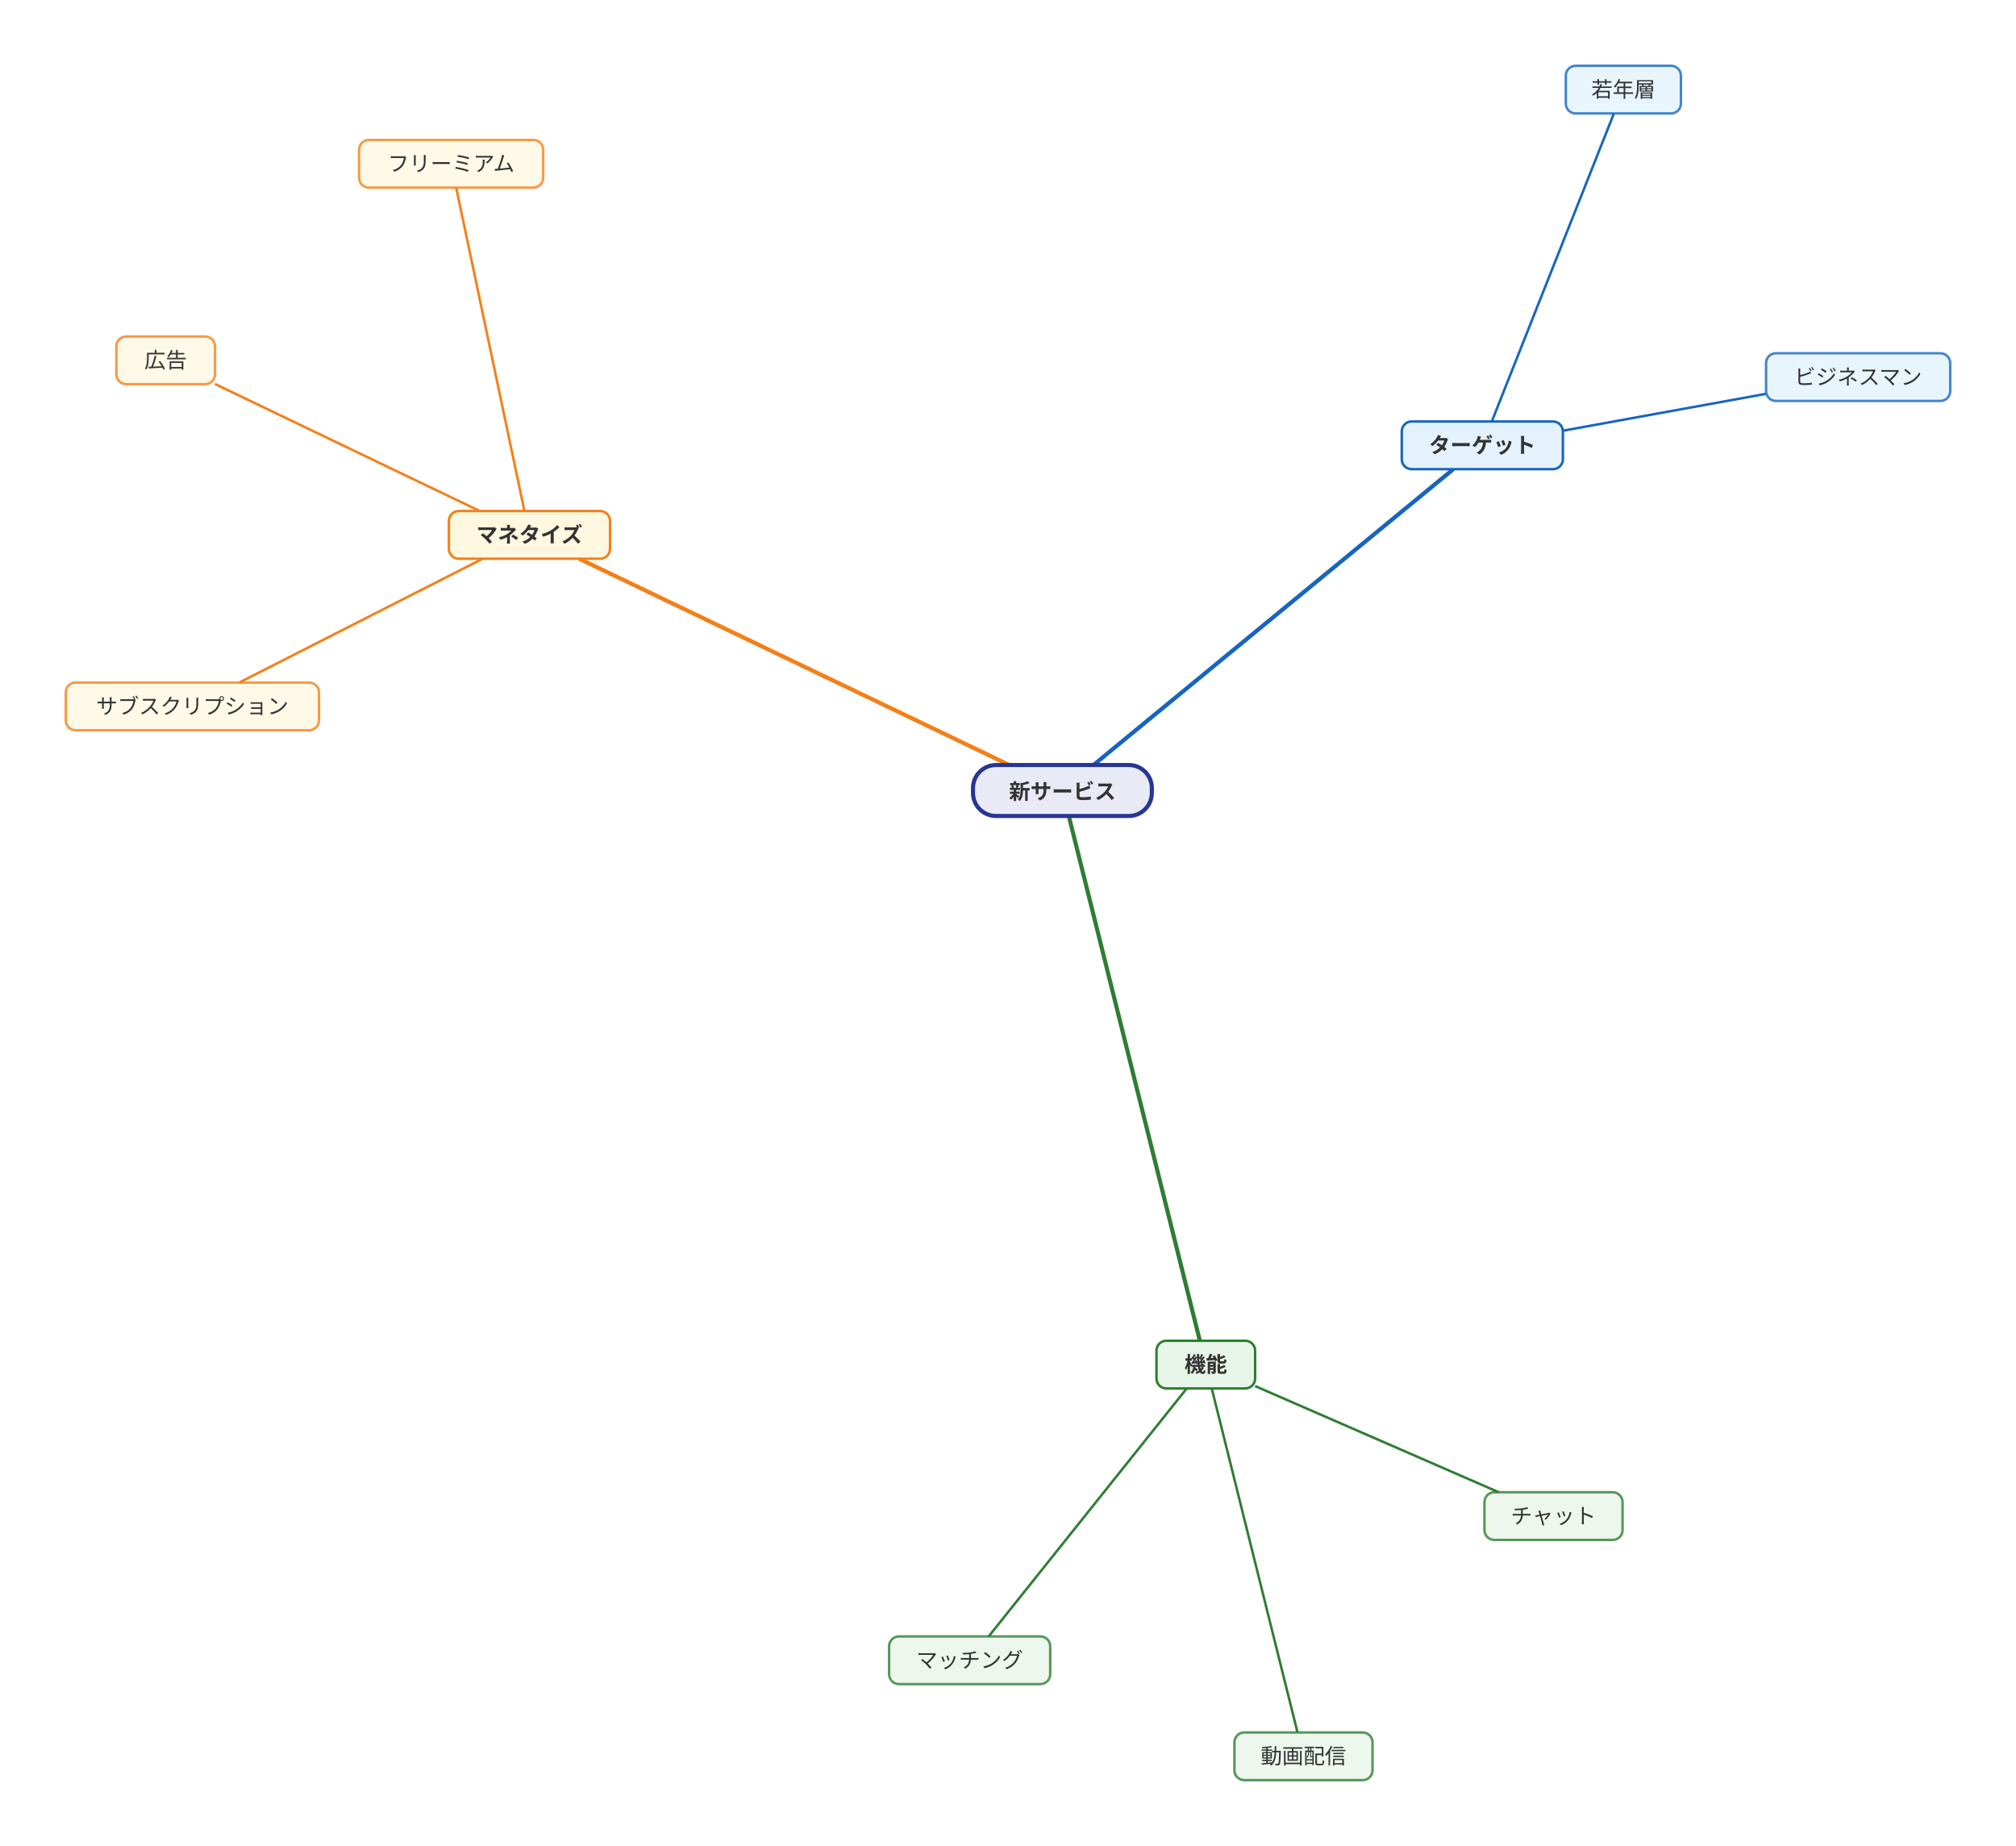
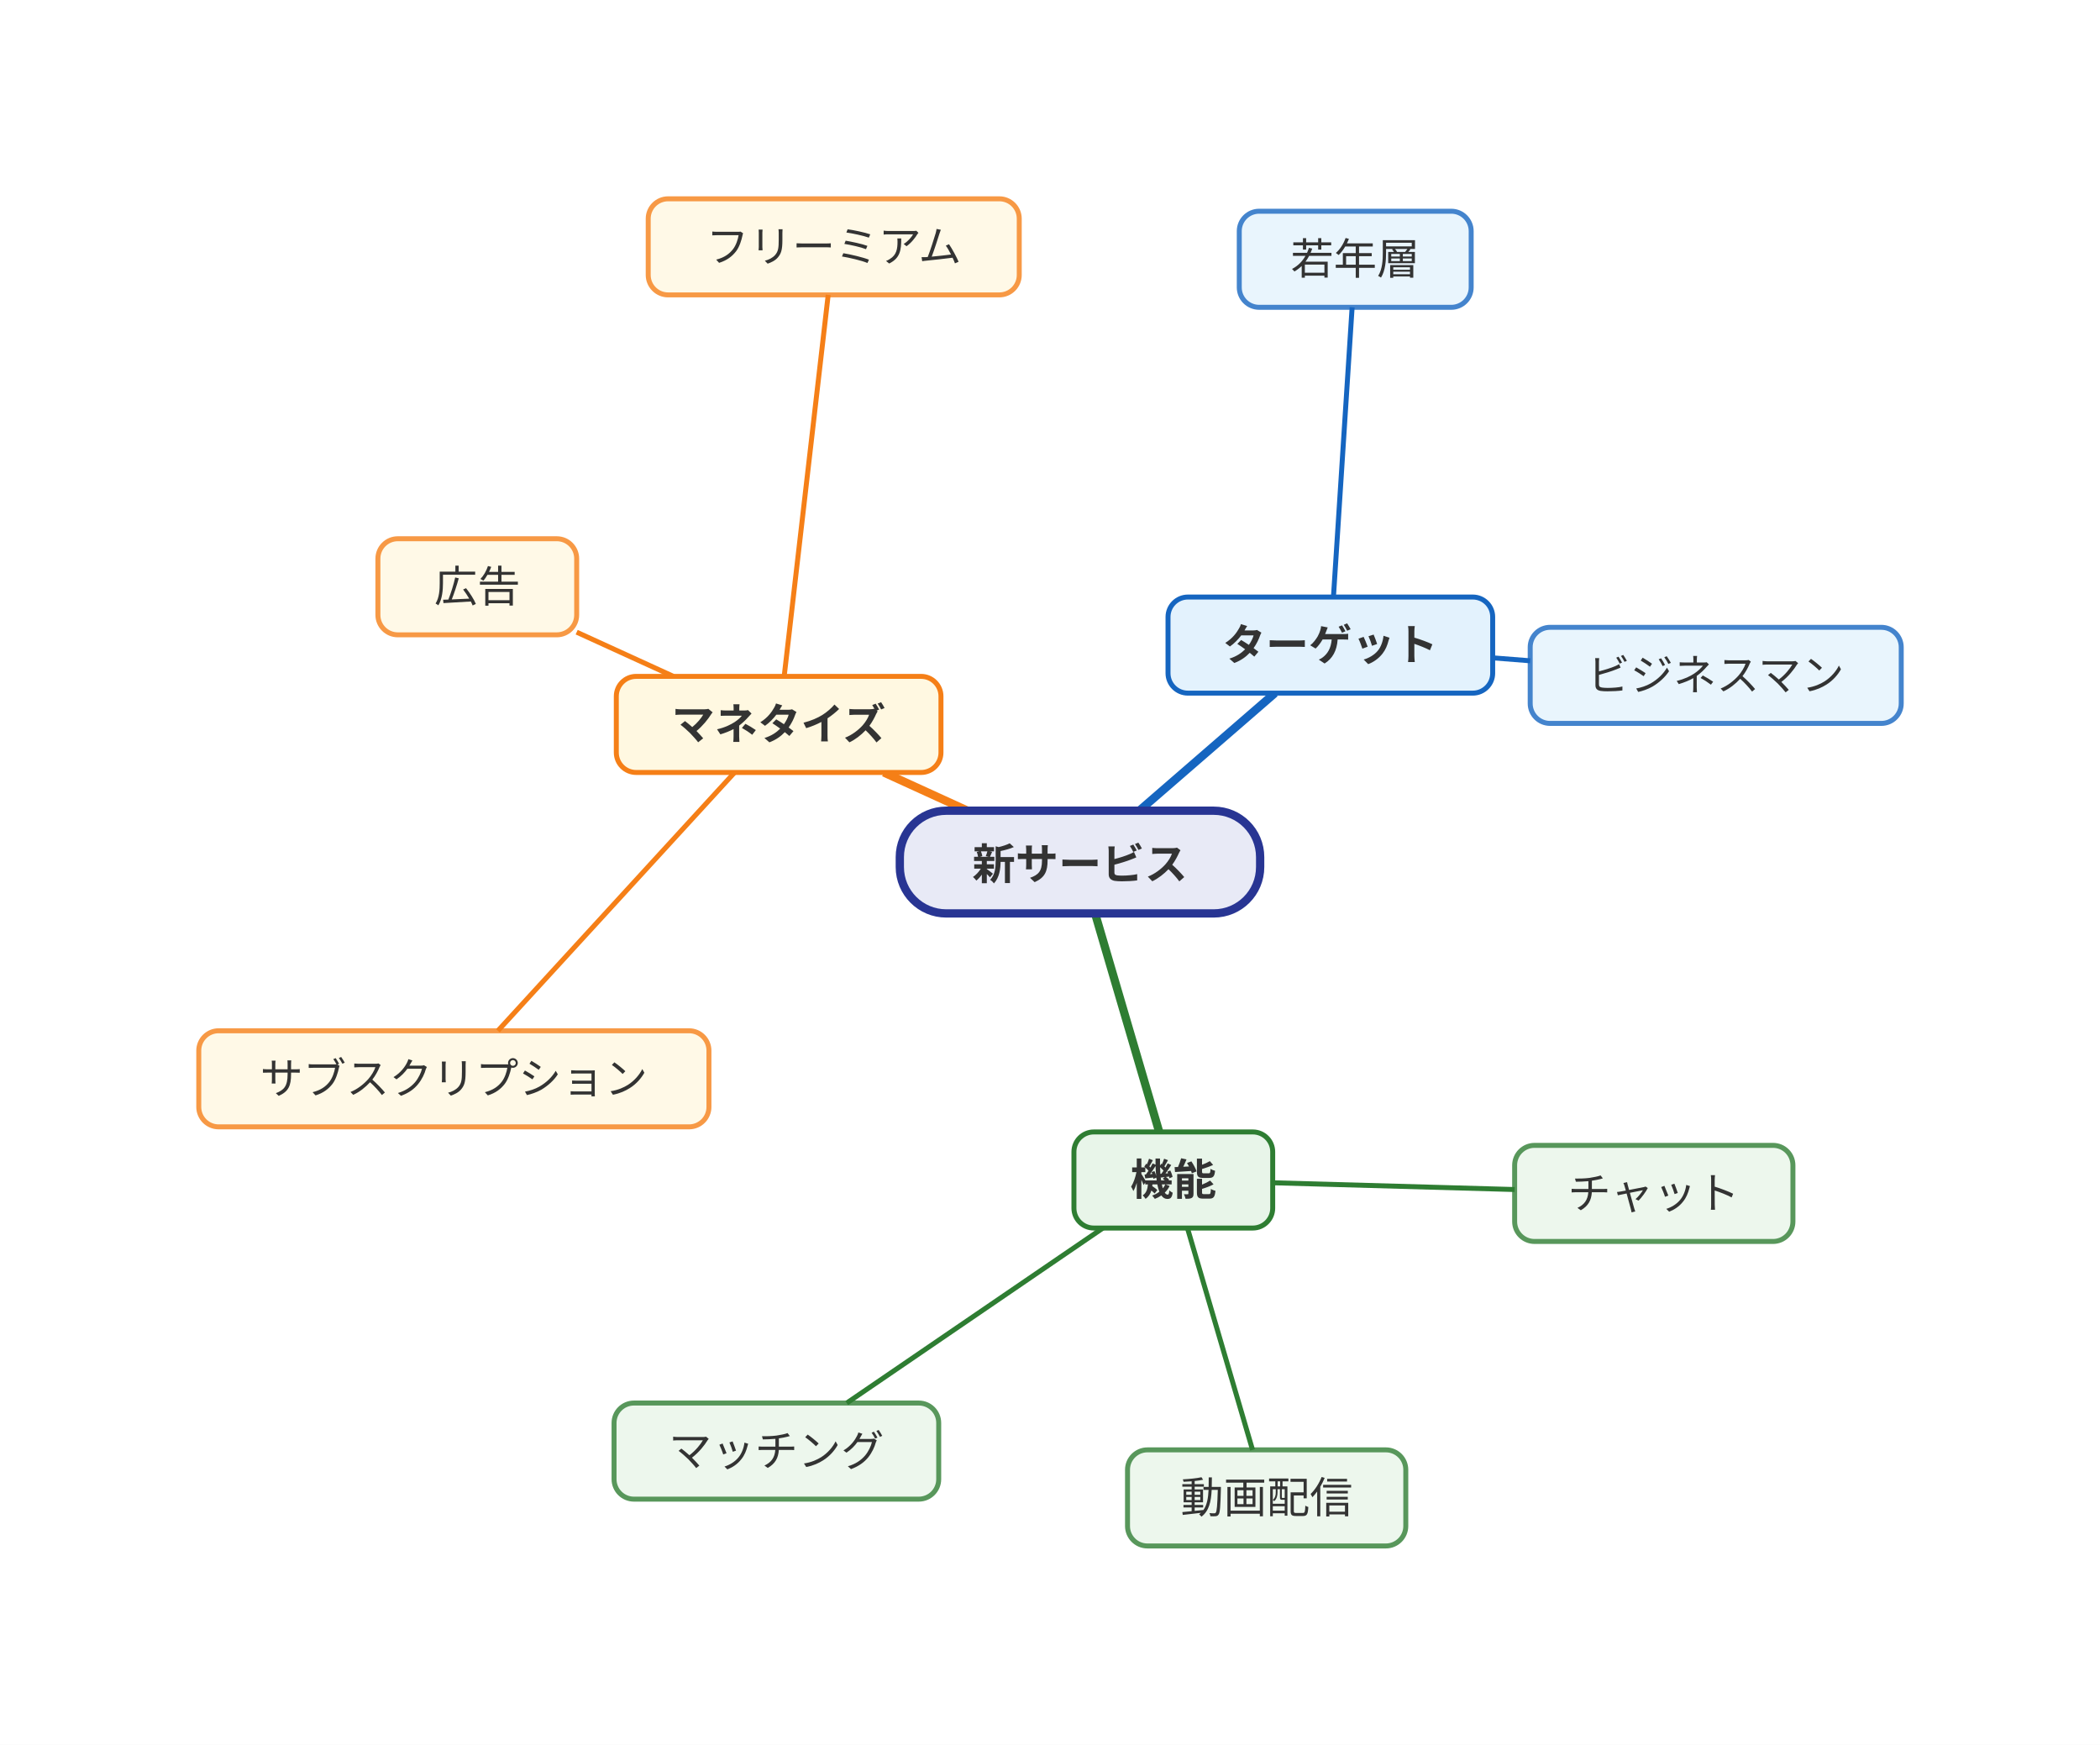
- <svg xmlns="http://www.w3.org/2000/svg" width="1226.045" height="1122.528" viewBox="0 0 1226.045 1122.528">
+ <svg xmlns="http://www.w3.org/2000/svg" width="633.899" height="526.572" viewBox="0 0 633.899 526.572">
  <rect width="100%" height="100%" fill="white" />
  <style>text { font-family: sans-serif; font-size: 13px; fill: #333; }</style>
-   <path d="M 664.979,465.209 C 752.527,393.249 796.302,357.269 883.85,285.308" fill="none" stroke="#1565c0" stroke-width="2.5" />
-   <path d="M 907.24,256.308 C 936.948,181.385 951.801,143.923 981.509,69" fill="none" stroke="#1565c0" stroke-width="1.5" />
-   <path d="M 950.491,261.913 C 999.912,252.942 1024.623,248.457 1074.045,239.485" fill="none" stroke="#1565c0" stroke-width="1.5" />
-   <path d="M 649.993,496.209 C 681.874,623.854 697.815,687.676 729.696,815.321" fill="none" stroke="#2e7d32" stroke-width="2.5" />
-   <path d="M 763.318,842.892 C 822.589,868.716 852.225,881.627 911.496,907.451" fill="none" stroke="#2e7d32" stroke-width="1.5" />
-   <path d="M 736.933,844.321 C 757.798,928.004 768.231,969.845 789.096,1053.528" fill="none" stroke="#2e7d32" stroke-width="1.5" />
-   <path d="M 721.735,844.321 C 673.553,904.637 649.462,934.795 601.28,995.11" fill="none" stroke="#2e7d32" stroke-width="1.5" />
-   <path d="M 613.801,465.209 C 509.172,415.032 456.858,389.943 352.229,339.766" fill="none" stroke="#f57f17" stroke-width="2.5" />
-   <path d="M 293.498,339.766 C 234.297,369.889 204.697,384.951 145.496,415.075" fill="none" stroke="#f57f17" stroke-width="1.5" />
-   <path d="M 291.772,310.766 C 227.368,279.866 195.166,264.416 130.762,233.516" fill="none" stroke="#f57f17" stroke-width="1.5" />
-   <path d="M 318.933,310.766 C 302.327,232.095 294.023,192.759 277.417,114.088" fill="none" stroke="#f57f17" stroke-width="1.5" />
-   <rect x="591.737" y="465.209" width="108.769" height="31" rx="14" fill="#e8eaf6" stroke="#283593" stroke-width="2.5" />
-   <text x="646.122" y="485.959" text-anchor="middle" font-size="15" font-weight="bold">新サービス</text>
-   <rect x="852.491" y="256.308" width="98" height="29" rx="6" fill="#e3f2fd" stroke="#1565c0" stroke-width="1.5" />
-   <text x="901.491" y="275.358" text-anchor="middle" font-size="13" font-weight="bold">ターゲット</text>
-   <rect x="952.258" y="40" width="70" height="29" rx="6" fill="#e3f2fd" stroke="#1565c0" stroke-width="1.5" opacity="0.8" />
-   <text x="987.258" y="59.05" text-anchor="middle" font-size="13">若年層</text>
-   <rect x="1074.045" y="214.82" width="112" height="29" rx="6" fill="#e3f2fd" stroke="#1565c0" stroke-width="1.5" opacity="0.8" />
-   <text x="1130.045" y="233.87" text-anchor="middle" font-size="13">ビジネスマン</text>
-   <rect x="703.318" y="815.321" width="60" height="29" rx="6" fill="#e8f5e9" stroke="#2e7d32" stroke-width="1.5" />
-   <text x="733.318" y="834.371" text-anchor="middle" font-size="13" font-weight="bold">機能</text>
-   <rect x="902.777" y="907.451" width="84" height="29" rx="6" fill="#e8f5e9" stroke="#2e7d32" stroke-width="1.5" opacity="0.8" />
-   <text x="944.777" y="926.501" text-anchor="middle" font-size="13">チャット</text>
-   <rect x="750.712" y="1053.528" width="84" height="29" rx="6" fill="#e8f5e9" stroke="#2e7d32" stroke-width="1.5" opacity="0.8" />
-   <text x="792.712" y="1072.578" text-anchor="middle" font-size="13">動画配信</text>
-   <rect x="540.697" y="995.11" width="98" height="29" rx="6" fill="#e8f5e9" stroke="#2e7d32" stroke-width="1.5" opacity="0.8" />
-   <text x="589.697" y="1014.16" text-anchor="middle" font-size="13">マッチング</text>
-   <rect x="272.994" y="310.766" width="98" height="29" rx="6" fill="#fff8e1" stroke="#f57f17" stroke-width="1.5" />
-   <text x="321.994" y="329.816" text-anchor="middle" font-size="13" font-weight="bold">マネタイズ</text>
-   <rect x="40" y="415.075" width="154" height="29" rx="6" fill="#fff8e1" stroke="#f57f17" stroke-width="1.5" opacity="0.8" />
-   <text x="117" y="434.125" text-anchor="middle" font-size="13">サブスクリプション</text>
-   <rect x="70.762" y="204.622" width="60" height="29" rx="6" fill="#fff8e1" stroke="#f57f17" stroke-width="1.5" opacity="0.8" />
-   <text x="100.762" y="223.672" text-anchor="middle" font-size="13">広告</text>
-   <rect x="218.356" y="85.088" width="112" height="29" rx="6" fill="#fff8e1" stroke="#f57f17" stroke-width="1.5" opacity="0.8" />
-   <text x="274.356" y="104.138" text-anchor="middle" font-size="13">フリーミアム</text>
+   <path d="M 343.888,244.674 C 360.269,230.479 368.46,223.382 384.841,209.188" fill="none" stroke="#1565c0" stroke-width="2.5" />
+   <path d="M 402.51,180.188 C 404.765,145.211 405.893,127.723 408.148,92.747" fill="none" stroke="#1565c0" stroke-width="1.5" />
+   <path d="M 450.575,198.537 C 455.105,198.893 457.369,199.071 461.899,199.427" fill="none" stroke="#1565c0" stroke-width="1.5" />
+   <path d="M 330.551,275.674 C 338.297,302.053 342.17,315.243 349.916,341.623" fill="none" stroke="#2e7d32" stroke-width="2.5" />
+   <path d="M 384.173,356.961 C 413.386,357.777 427.993,358.185 457.205,359.001" fill="none" stroke="#2e7d32" stroke-width="1.5" />
+   <path d="M 358.431,370.623 C 366.294,397.403 370.226,410.792 378.089,437.572" fill="none" stroke="#2e7d32" stroke-width="1.5" />
+   <path d="M 332.939,370.623 C 301.999,391.75 286.529,402.314 255.589,423.441" fill="none" stroke="#2e7d32" stroke-width="1.5" />
+   <path d="M 292.06,244.674 C 281.951,240.057 276.896,237.749 266.788,233.132" fill="none" stroke="#f57f17" stroke-width="2.5" />
+   <path d="M 221.746,233.132 C 193.164,264.314 178.873,279.905 150.291,311.087" fill="none" stroke="#f57f17" stroke-width="1.5" />
+   <path d="M 203.286,204.132 C 191.601,198.796 185.759,196.128 174.074,190.791" fill="none" stroke="#f57f17" stroke-width="1.5" />
+   <path d="M 236.71,204.132 C 242.024,158.079 244.681,135.053 249.995,89" fill="none" stroke="#f57f17" stroke-width="1.5" />
+   <rect x="271.616" y="244.674" width="108.769" height="31" rx="14" fill="#e8eaf6" stroke="#283593" stroke-width="2.5" />
+   <text x="326" y="265.424" text-anchor="middle" font-size="15" font-weight="bold">新サービス</text>
+   <rect x="352.575" y="180.188" width="98" height="29" rx="6" fill="#e3f2fd" stroke="#1565c0" stroke-width="1.5" />
+   <text x="401.575" y="199.238" text-anchor="middle" font-size="13" font-weight="bold">ターゲット</text>
+   <rect x="374.083" y="63.747" width="70" height="29" rx="6" fill="#e3f2fd" stroke="#1565c0" stroke-width="1.5" opacity="0.8" />
+   <text x="409.083" y="82.797" text-anchor="middle" font-size="13">若年層</text>
+   <rect x="461.899" y="189.327" width="112" height="29" rx="6" fill="#e3f2fd" stroke="#1565c0" stroke-width="1.5" opacity="0.8" />
+   <text x="517.899" y="208.377" text-anchor="middle" font-size="13">ビジネスマン</text>
+   <rect x="324.173" y="341.623" width="60" height="29" rx="6" fill="#e8f5e9" stroke="#2e7d32" stroke-width="1.5" />
+   <text x="354.173" y="360.673" text-anchor="middle" font-size="13" font-weight="bold">機能</text>
+   <rect x="457.205" y="345.674" width="84" height="29" rx="6" fill="#e8f5e9" stroke="#2e7d32" stroke-width="1.5" opacity="0.8" />
+   <text x="499.205" y="364.724" text-anchor="middle" font-size="13">チャット</text>
+   <rect x="340.347" y="437.572" width="84" height="29" rx="6" fill="#e8f5e9" stroke="#2e7d32" stroke-width="1.5" opacity="0.8" />
+   <text x="382.347" y="456.622" text-anchor="middle" font-size="13">動画配信</text>
+   <rect x="185.355" y="423.441" width="98" height="29" rx="6" fill="#e8f5e9" stroke="#2e7d32" stroke-width="1.5" opacity="0.8" />
+   <text x="234.355" y="442.491" text-anchor="middle" font-size="13">マッチング</text>
+   <rect x="186.037" y="204.132" width="98" height="29" rx="6" fill="#fff8e1" stroke="#f57f17" stroke-width="1.5" />
+   <text x="235.037" y="223.182" text-anchor="middle" font-size="13" font-weight="bold">マネタイズ</text>
+   <rect x="60" y="311.087" width="154" height="29" rx="6" fill="#fff8e1" stroke="#f57f17" stroke-width="1.5" opacity="0.8" />
+   <text x="137" y="330.137" text-anchor="middle" font-size="13">サブスクリプション</text>
+   <rect x="114.074" y="162.591" width="60" height="29" rx="6" fill="#fff8e1" stroke="#f57f17" stroke-width="1.5" opacity="0.8" />
+   <text x="144.074" y="181.641" text-anchor="middle" font-size="13">広告</text>
+   <rect x="195.668" y="60" width="112" height="29" rx="6" fill="#fff8e1" stroke="#f57f17" stroke-width="1.5" opacity="0.8" />
+   <text x="251.668" y="79.05" text-anchor="middle" font-size="13">フリーミアム</text>
</svg>
